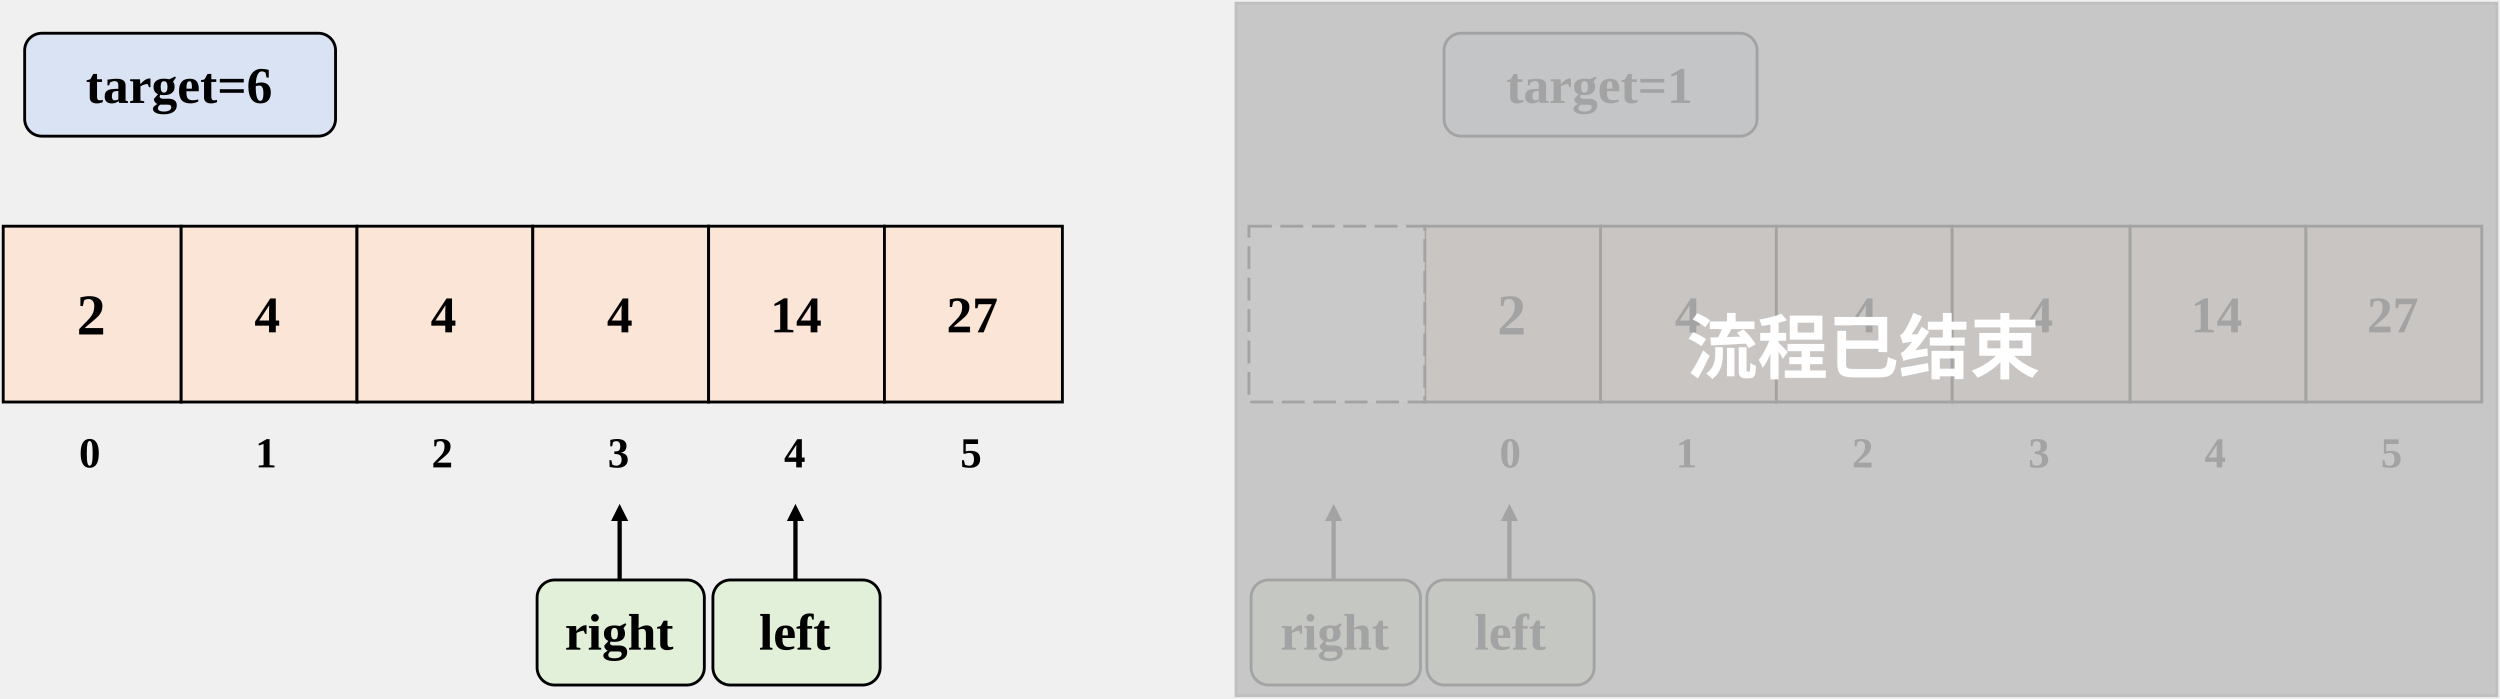
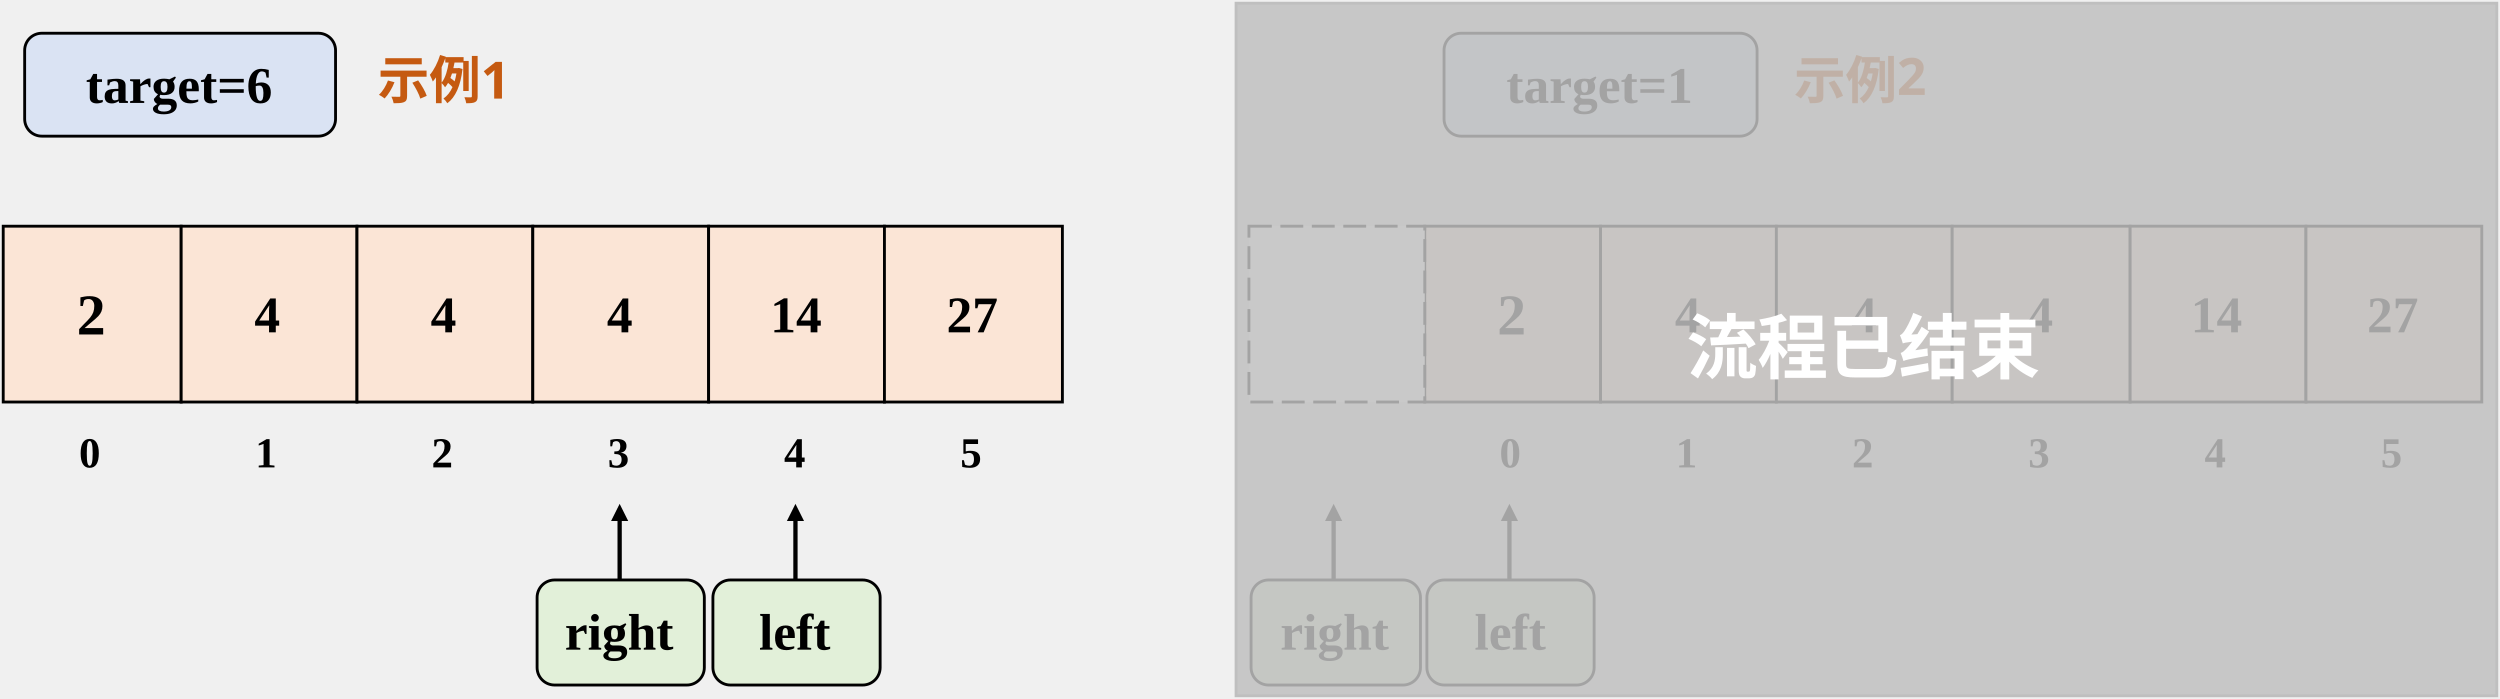
<svg xmlns="http://www.w3.org/2000/svg" width="1166" height="326" overflow="hidden">
  <defs>
    <clipPath id="clip0">
      <rect x="55" y="182" width="1166" height="326" />
    </clipPath>
  </defs>
  <g clip-path="url(#clip0)" transform="translate(-55 -182)">
+     <text fill="#C55A11" font-family="DengXian,DengXian_MSFontService,sans-serif" font-weight="700" font-size="24" transform="translate(891.745 228)">示例2</text>
    <rect x="56.5" y="287.5" width="83" height="82" stroke="#000000" stroke-width="1.333" stroke-miterlimit="8" fill="#FBE5D6" />
    <text font-family="Times New Roman,Times New Roman_MSFontService,sans-serif" font-weight="700" font-size="27" transform="translate(90.771 338)">2</text>
    <rect x="139.5" y="287.5" width="82" height="82" stroke="#000000" stroke-width="1.333" stroke-miterlimit="8" fill="#FBE5D6" />
    <text font-family="Times New Roman,Times New Roman_MSFontService,sans-serif" font-weight="700" font-size="24" transform="translate(173.641 337)">4</text>
    <rect x="221.5" y="287.5" width="82" height="82" stroke="#000000" stroke-width="1.333" stroke-miterlimit="8" fill="#FBE5D6" />
    <text font-family="Times New Roman,Times New Roman_MSFontService,sans-serif" font-weight="700" font-size="24" transform="translate(255.845 337)">4</text>
    <rect x="303.5" y="287.5" width="82" height="82" stroke="#000000" stroke-width="1.333" stroke-miterlimit="8" fill="#FBE5D6" />
    <text font-family="Times New Roman,Times New Roman_MSFontService,sans-serif" font-weight="700" font-size="24" transform="translate(338.048 337)">4</text>
    <rect x="385.5" y="287.5" width="82" height="82" stroke="#000000" stroke-width="1.333" stroke-miterlimit="8" fill="#FBE5D6" />
    <text font-family="Times New Roman,Times New Roman_MSFontService,sans-serif" font-weight="700" font-size="24" transform="translate(414.252 337)">14</text>
    <rect x="467.5" y="287.5" width="83" height="82" stroke="#000000" stroke-width="1.333" stroke-miterlimit="8" fill="#FBE5D6" />
    <text font-family="Times New Roman,Times New Roman_MSFontService,sans-serif" font-weight="700" font-size="24" transform="translate(496.456 337)">27</text>
    <path d="M387.5 460.667C387.5 456.156 391.156 452.5 395.667 452.5L457.333 452.5C461.844 452.5 465.5 456.156 465.5 460.667L465.5 493.333C465.5 497.844 461.844 501.5 457.333 501.5L395.667 501.5C391.156 501.5 387.5 497.844 387.5 493.333Z" stroke="#000000" stroke-width="1.333" stroke-miterlimit="8" fill="#E2F0D9" fill-rule="evenodd" />
    <text font-family="Times New Roman,Times New Roman_MSFontService,sans-serif" font-weight="700" font-size="24" transform="translate(408.996 485)">left</text>
    <path d="M1-2.99398e-06 1 28.399-1 28.399-1 2.99398e-06ZM4 27.066 0 35.066-4 27.066Z" transform="matrix(1 0 0 -1 426 452.066)" />
    <path d="M305.5 460.667C305.5 456.156 309.156 452.5 313.667 452.5L375.333 452.5C379.844 452.5 383.5 456.156 383.5 460.667L383.5 493.333C383.5 497.844 379.844 501.5 375.333 501.5L313.667 501.5C309.156 501.5 305.5 497.844 305.5 493.333Z" stroke="#000000" stroke-width="1.333" stroke-miterlimit="8" fill="#E2F0D9" fill-rule="evenodd" />
    <text font-family="Times New Roman,Times New Roman_MSFontService,sans-serif" font-weight="700" font-size="24" transform="translate(318.428 485)">right</text>
    <path d="M1-2.99398e-06 1 28.399-1 28.399-1 2.99398e-06ZM4 27.066 0 35.066-4 27.066Z" transform="matrix(1 0 0 -1 344 452.066)" />
    <text font-family="Times New Roman,Times New Roman_MSFontService,sans-serif" font-weight="700" font-size="20" transform="translate(91.8486 400)">0<tspan font-size="20" x="82.204" y="0">1</tspan>
      <tspan font-size="20" x="164.407" y="0">2</tspan>
      <tspan font-size="20" x="246.611" y="0">3</tspan>
      <tspan font-size="20" x="328.814" y="0">4</tspan>
      <tspan font-size="20" x="411.018" y="0">5</tspan>
    </text>
    <path d="M66.5 205.5C66.5 201.082 70.082 197.5 74.5 197.5L203.5 197.5C207.918 197.5 211.5 201.082 211.5 205.5L211.5 237.5C211.5 241.918 207.918 245.5 203.5 245.5L74.5 245.5C70.082 245.5 66.5 241.918 66.5 237.5Z" stroke="#000000" stroke-width="1.333" stroke-miterlimit="8" fill="#DAE3F3" fill-rule="evenodd" />
    <text font-family="Times New Roman,Times New Roman_MSFontService,sans-serif" font-weight="700" font-size="24" transform="translate(95.0394 230)">target=6</text>
    <rect x="719.5" y="287.5" width="82" height="82" stroke="#000000" stroke-width="1.333" stroke-miterlimit="8" fill="#FBE5D6" />
    <text font-family="Times New Roman,Times New Roman_MSFontService,sans-serif" font-weight="700" font-size="27" transform="translate(753.284 338)">2</text>
    <rect x="801.5" y="287.5" width="82" height="82" stroke="#000000" stroke-width="1.333" stroke-miterlimit="8" fill="#FBE5D6" />
    <text font-family="Times New Roman,Times New Roman_MSFontService,sans-serif" font-weight="700" font-size="24" transform="translate(836.155 337)">4</text>
    <rect x="883.5" y="287.5" width="82" height="82" stroke="#000000" stroke-width="1.333" stroke-miterlimit="8" fill="#FBE5D6" />
    <text font-family="Times New Roman,Times New Roman_MSFontService,sans-serif" font-weight="700" font-size="24" transform="translate(918.358 337)">4</text>
    <rect x="965.5" y="287.5" width="83" height="82" stroke="#000000" stroke-width="1.333" stroke-miterlimit="8" fill="#FBE5D6" />
    <text font-family="Times New Roman,Times New Roman_MSFontService,sans-serif" font-weight="700" font-size="24" transform="translate(1000.56 337)">4</text>
    <rect x="1048.5" y="287.5" width="82" height="82" stroke="#000000" stroke-width="1.333" stroke-miterlimit="8" fill="#FBE5D6" />
    <text font-family="Times New Roman,Times New Roman_MSFontService,sans-serif" font-weight="700" font-size="24" transform="translate(1076.77 337)">14</text>
    <rect x="1130.5" y="287.5" width="82" height="82" stroke="#000000" stroke-width="1.333" stroke-miterlimit="8" fill="#FBE5D6" />
    <text font-family="Times New Roman,Times New Roman_MSFontService,sans-serif" font-weight="700" font-size="24" transform="translate(1158.97 337)">27</text>
    <path d="M720.5 460.667C720.5 456.156 724.156 452.5 728.667 452.5L790.333 452.5C794.844 452.5 798.5 456.156 798.5 460.667L798.5 493.333C798.5 497.844 794.844 501.5 790.333 501.5L728.667 501.5C724.156 501.5 720.5 497.844 720.5 493.333Z" stroke="#000000" stroke-width="1.333" stroke-miterlimit="8" fill="#E2F0D9" fill-rule="evenodd" />
    <text font-family="Times New Roman,Times New Roman_MSFontService,sans-serif" font-weight="700" font-size="24" transform="translate(742.695 485)">left</text>
    <path d="M1-2.99398e-06 1 28.399-1 28.399-1 2.99398e-06ZM4 27.066 0 35.066-4 27.066Z" transform="matrix(1 0 0 -1 759 452.066)" />
    <path d="M638.5 460.667C638.5 456.156 642.156 452.5 646.667 452.5L709.333 452.5C713.844 452.5 717.5 456.156 717.5 460.667L717.5 493.333C717.5 497.844 713.844 501.5 709.333 501.5L646.667 501.5C642.156 501.5 638.5 497.844 638.5 493.333Z" stroke="#000000" stroke-width="1.333" stroke-miterlimit="8" fill="#E2F0D9" fill-rule="evenodd" />
    <text font-family="Times New Roman,Times New Roman_MSFontService,sans-serif" font-weight="700" font-size="24" transform="translate(652.127 485)">right</text>
    <path d="M1-2.99398e-06 1 28.399-1 28.399-1 2.99398e-06ZM4 27.066 0 35.066-4 27.066Z" transform="matrix(1 0 0 -1 677 452.066)" />
    <text font-family="Times New Roman,Times New Roman_MSFontService,sans-serif" font-weight="700" font-size="20" transform="translate(754.362 400)">0<tspan font-size="20" x="82.204" y="0">1</tspan>
      <tspan font-size="20" x="164.407" y="0">2</tspan>
      <tspan font-size="20" x="246.611" y="0">3</tspan>
      <tspan font-size="20" x="328.814" y="0">4</tspan>
      <tspan font-size="20" x="411.018" y="0">5</tspan>
    </text>
    <path d="M728.5 205.5C728.5 201.082 732.082 197.5 736.5 197.5L866.5 197.5C870.918 197.5 874.5 201.082 874.5 205.5L874.5 237.5C874.5 241.918 870.918 245.5 866.5 245.5L736.5 245.5C732.082 245.5 728.5 241.918 728.5 237.5Z" stroke="#000000" stroke-width="1.333" stroke-miterlimit="8" fill="#DAE3F3" fill-rule="evenodd" />
    <text font-family="Times New Roman,Times New Roman_MSFontService,sans-serif" font-weight="700" font-size="24" transform="translate(757.553 230)">target=1</text>
    <rect x="637.5" y="287.5" width="82" height="82" stroke="#000000" stroke-width="1.333" stroke-miterlimit="8" stroke-dasharray="10.667 4" fill="#FFFFFF" />
    <rect x="631.5" y="183.5" width="588" height="323" stroke="#BFBFBF" stroke-width="1.333" stroke-miterlimit="8" fill="#BFBFBF" fill-opacity="0.851" />
-     <text fill="#FFFFFF" font-family="DengXian,DengXian_MSFontService,sans-serif" font-weight="700" font-size="33" transform="translate(841.601 356)">流程已结束</text>
+     <text fill="#FFFFFF" font-family="DengXian,DengXian_MSFontService,sans-serif" font-weight="700" font-size="33" transform="translate(841.601 356)">流程已结束<tspan fill="#C55A11" font-size="24" x="-610.395" y="-128">示例</tspan>
+       <tspan fill="#C55A11" font-size="24" x="-562.395" y="-128">1</tspan>
+     </text>
  </g>
</svg>
